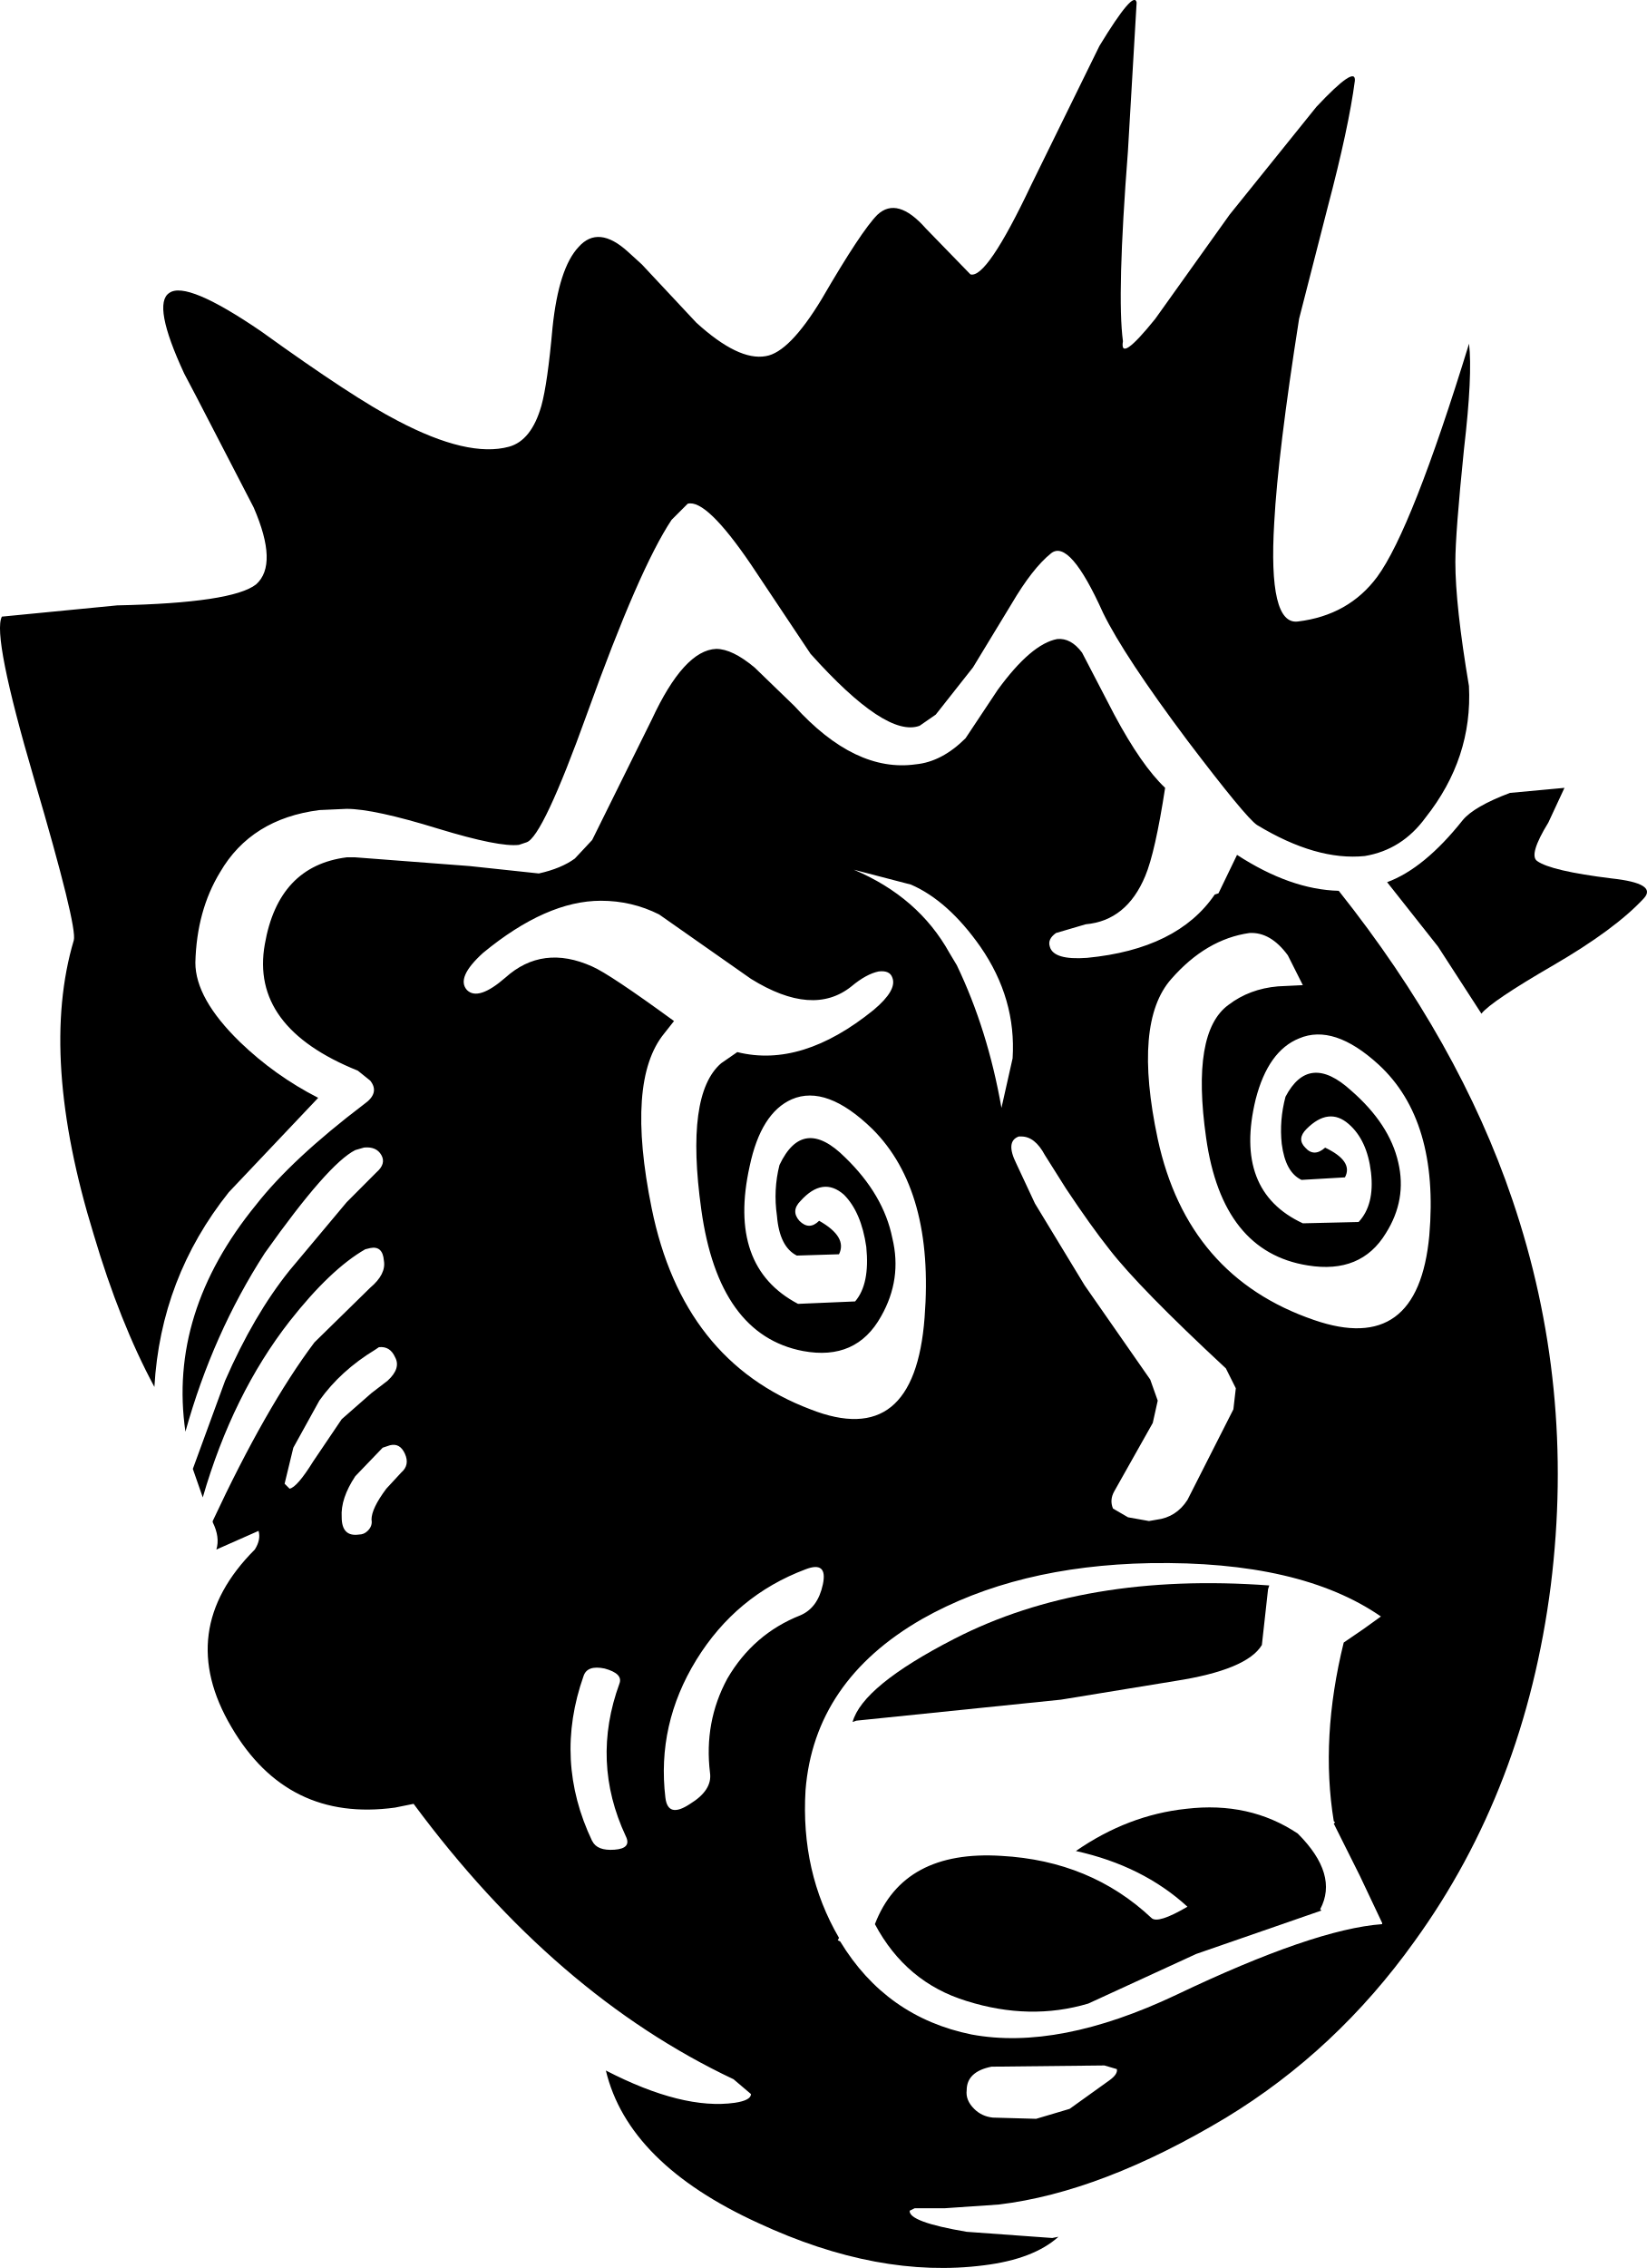
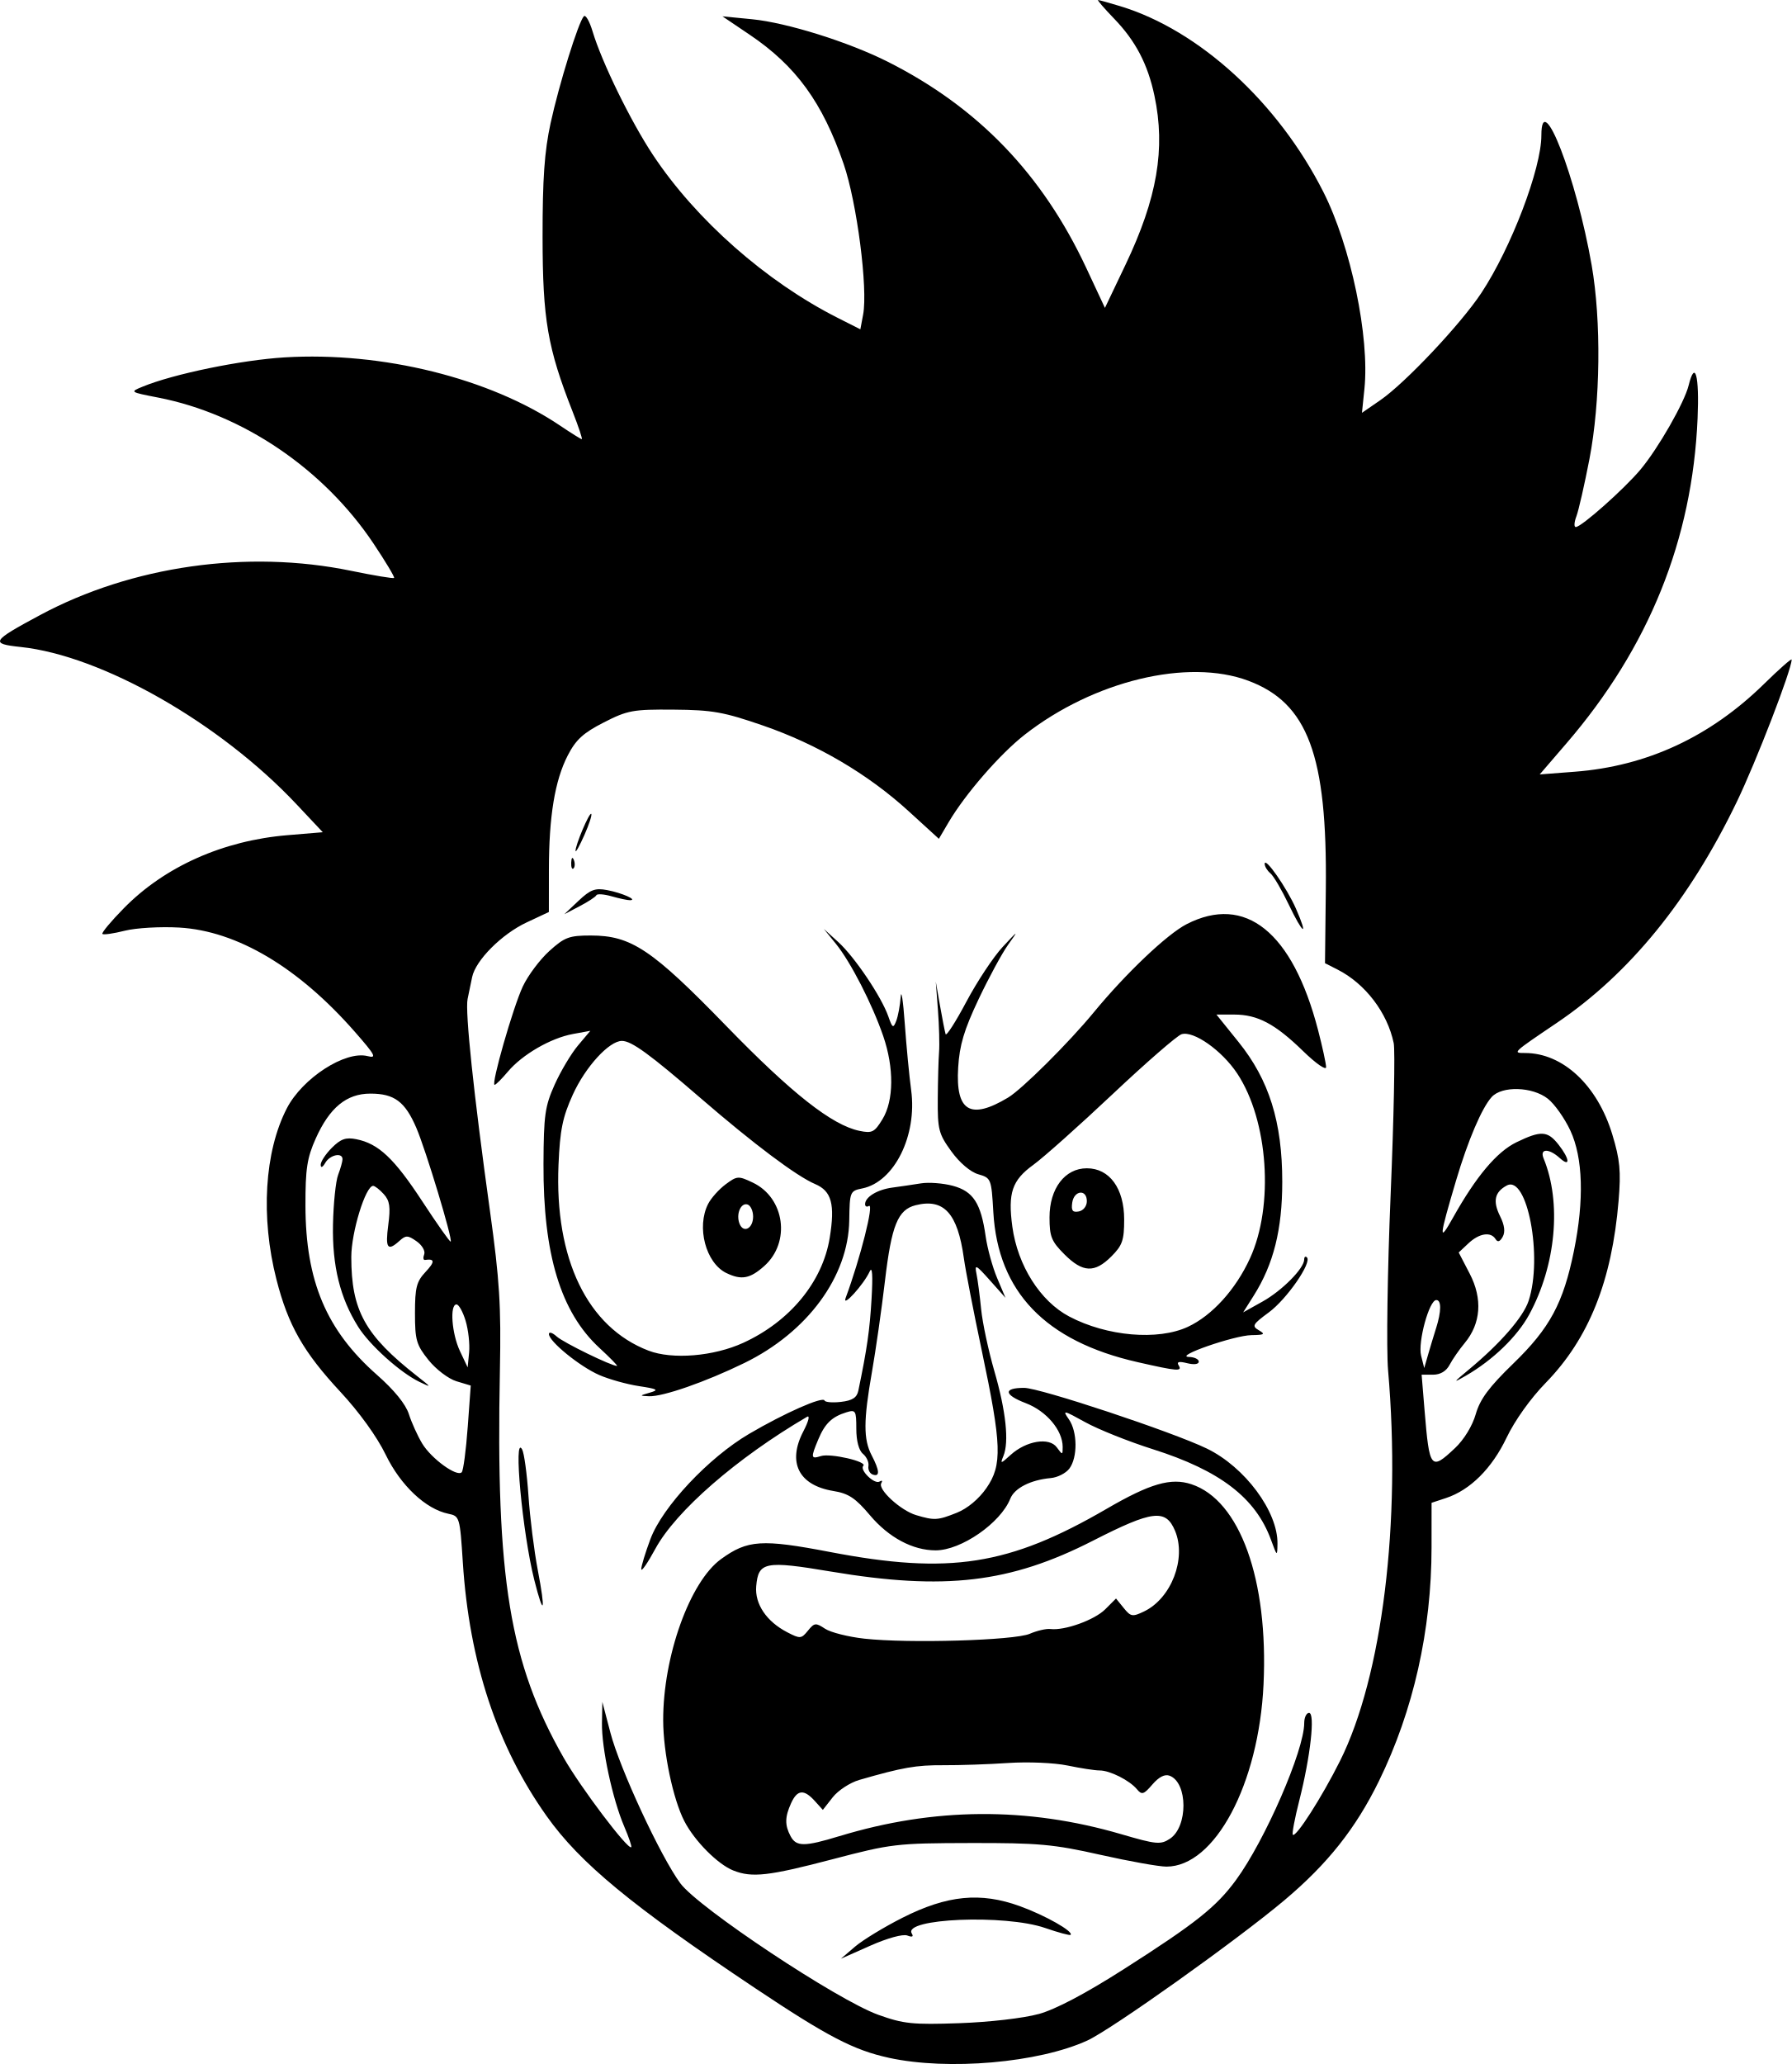
- <svg xmlns="http://www.w3.org/2000/svg" xml:space="preserve" width="66.402" height="91.414" viewBox="0 0 17.569 24.187">
-   <path d="m2.097 4.235-.132-.251q-.344-.741-.159-.86.185-.133.98.41.991.714 1.454.952.754.397 1.19.278.239-.066.345-.436.066-.239.119-.834.066-.635.278-.86.211-.238.529.053l.145.132.582.622q.45.41.741.357.252-.04.596-.608.423-.728.595-.9.212-.198.516.146l.476.49q.172.052.648-.953L11.728.49q.37-.608.397-.463l-.093 1.588q-.119 1.534-.053 2.024-.04.238.344-.238l.794-1.112.926-1.15q.423-.45.41-.278-.066.502-.29 1.349l-.305 1.19q-.225 1.43-.265 2.17-.066 1.098.252 1.058.542-.066.846-.476.37-.503.98-2.487.039.33-.054 1.125-.092.9-.092 1.203 0 .463.145 1.323.04.768-.463 1.403-.251.344-.648.41-.516.053-1.15-.331-.12-.08-.742-.9-.674-.9-.9-1.362-.357-.794-.555-.635t-.423.542l-.41.675-.397.503-.172.119q-.357.132-1.164-.768l-.635-.952q-.477-.701-.675-.648l-.172.172q-.344.516-.9 2.063-.476 1.323-.648 1.376l-.08.027q-.21.026-.86-.172-.687-.212-.978-.212l-.291.013q-.728.093-1.059.662-.25.41-.264.965 0 .384.476.847.37.357.834.595l-.953 1.006q-.728.913-.794 2.077-.37-.688-.648-1.627-.582-1.892-.212-3.136.04-.145-.423-1.72-.45-1.534-.344-1.732l1.23-.12q1.23-.026 1.482-.224.238-.212-.026-.82zM17.536 9.58q-.305.33-.966.714-.662.384-.767.516l-.463-.715-.543-.687q.397-.146.807-.662.12-.145.503-.29l.582-.054-.172.37q-.212.345-.12.41.146.106.795.186.49.053.344.212" />
-   <path d="M14.017 14.077q1.11.384 1.23-.9.106-1.23-.542-1.825-.477-.436-.847-.278-.33.133-.463.649-.238.979.503 1.323l.595-.014q.172-.185.132-.529t-.238-.516q-.212-.185-.45.053-.106.106-.013.199.093.105.212 0 .304.145.211.317l-.463.027q-.172-.08-.211-.384-.027-.251.04-.503.25-.476.7-.066.41.357.503.767.093.397-.132.754-.265.437-.834.344-.912-.145-1.084-1.362-.16-1.125.238-1.416.225-.172.529-.198l.265-.013-.16-.318q-.184-.251-.41-.238-.462.066-.833.49-.41.462-.145 1.706.317 1.468 1.667 1.931m-3.122-1.957h-.027q-.145.052-.026.29l.198.424.53.873.7 1.005.08.225-.053.238-.41.728q-.053.093-.014.185l.16.093.224.04.08-.014q.211-.026.33-.211l.49-.966.026-.225-.106-.212q-.926-.86-1.243-1.27-.199-.251-.463-.648l-.225-.357q-.106-.198-.251-.198m-.688-1.826q.33.688.476 1.521l.119-.529q.04-.635-.344-1.19-.344-.49-.74-.662l-.61-.159q.689.291 1.02.887zM6.41 9.606q-.582 0-1.257.556-.291.264-.172.396.12.12.41-.132.397-.357.926-.119.185.08.873.582l-.105.133q-.41.502-.133 1.865.331 1.627 1.694 2.143 1.11.437 1.217-.979.105-1.35-.556-2.01-.49-.477-.86-.318-.33.145-.45.714-.238 1.072.516 1.468l.609-.026q.159-.185.119-.582-.053-.37-.238-.556-.225-.198-.463.066-.106.106-.013.212.105.106.211 0 .304.172.212.357l-.45.014q-.185-.093-.212-.424-.04-.278.027-.542.251-.53.701-.08.41.397.503.86.106.437-.12.834-.264.476-.833.37-.9-.172-1.085-1.508-.172-1.23.212-1.561l.172-.119q.688.172 1.455-.45.252-.212.199-.344-.027-.08-.146-.066-.132.027-.29.159-.411.33-1.072-.08l-.98-.687q-.29-.146-.621-.146m4.789.49q.04.145.397.119.965-.093 1.362-.675l.04-.013.198-.41q.57.37 1.085.383 1.283 1.614 1.852 3.294.675 1.985.41 4.114-.277 2.17-1.455 3.797-.833 1.164-2.01 1.879-1.324.794-2.422.926l-.582.04h-.317l-.053.026q-.013.12.608.225l.913.066.066-.013q-.264.238-.793.304-1.125.146-2.408-.45-1.39-.635-1.627-1.627.82.423 1.376.344.172-.026.172-.093l-.186-.158q-1.905-.9-3.413-2.937l-.198.04q-1.151.158-1.746-.86-.609-1.032.25-1.892.067-.106.04-.199l-.45.199q.04-.132-.039-.291v-.013q.569-1.218 1.085-1.905l.595-.583q.172-.145.146-.29-.013-.16-.146-.133l-.053.013q-.37.212-.807.768-.608.78-.926 1.878l-.106-.304.344-.94q.305-.7.688-1.177l.609-.727.317-.318q.106-.092.053-.185t-.185-.08l-.093.027q-.29.146-.965 1.098-.556.86-.847 1.905-.185-1.27.754-2.42.384-.49 1.151-1.072.172-.12.066-.252l-.132-.106q-1.151-.463-.992-1.349.145-.833.873-.926h.092l1.218.093.74.079q.239-.053.384-.159l.185-.198.635-1.283q.344-.741.688-.755.172 0 .41.199l.424.41q.648.714 1.296.622.278-.027.53-.278l.343-.516q.357-.49.635-.542.146-.014.265.145l.344.662q.29.542.542.78-.106.688-.212.94-.198.476-.635.515l-.317.093q-.093.066-.066.145m1.071 6.575q-1.428.027-2.434.596-1.15.661-1.243 1.825-.053.873.357 1.575l-.013.026.026.013q.49.807 1.402.992.926.172 2.183-.423 1.469-.701 2.196-.754v-.013l-.238-.503-.278-.556.014-.013-.014-.013q-.145-.886.106-1.905l.212-.145.185-.133q-.86-.595-2.46-.569m-5.173 2.5q.026.226.264.067.238-.146.212-.33-.066-.543.185-1.006.278-.477.78-.675.186-.08.239-.33.053-.252-.185-.16-.741.278-1.165.966-.423.688-.33 1.469m-.78.463q.052.106.237.092.186-.013.12-.145-.371-.794-.067-1.627.04-.106-.158-.16-.186-.039-.225.08-.318.9.092 1.76M3.645 16.18q0 .212.185.185.053 0 .093-.04.053-.053.04-.119 0-.119.158-.33l.159-.172q.093-.08.04-.199t-.16-.092l-.078.026-.292.304q-.158.238-.145.437m-.609-.357.053.053q.08-.014.252-.291l.304-.45.317-.278.172-.132q.146-.133.08-.252-.053-.119-.172-.106l-.04.027q-.37.225-.595.542l-.278.503zm7.554 6.76.463.013.357-.106.424-.304q.092-.066.08-.12l-.133-.039-1.204.013q-.265.053-.265.252-.013.106.08.198.08.08.198.093" />
-   <path d="M9.095 18.364q.106-.384 1.085-.887 1.39-.714 3.36-.569l-.013.04-.066.595q-.159.265-.926.384l-1.217.199-2.183.224zm.238 2.156q.305-.794 1.35-.728.952.053 1.6.662.067.066.384-.12-.476-.436-1.19-.594.555-.384 1.177-.45.675-.08 1.19.264.437.437.239.807l.013.014-1.336.463-1.151.529q-.622.185-1.297-.027-.648-.198-.979-.82" />
+ <svg xmlns="http://www.w3.org/2000/svg" width="107.95mm" height="124.333mm" viewBox="0 0 107.95 124.333" version="1.1" id="svg1" xml:space="preserve">
+   <path style="fill:#000000" d="m 53.552,123.958 c -2.11,-0.459 -3.694,-1.283 -8.034,-4.18 -7.46,-4.98 -10.565,-7.541 -12.579,-10.375 -2.99,-4.209 -4.664,-9.273 -5.053,-15.288 -0.176,-2.73 -0.194,-2.788 -0.87,-2.927 -1.367,-0.281 -2.881,-1.708 -3.78,-3.564 -0.521,-1.075 -1.588,-2.555 -2.72,-3.773 -2.236,-2.404 -3.154,-4.016 -3.859,-6.774 -0.962,-3.763 -0.723,-7.704 0.626,-10.314 0.939,-1.816 3.514,-3.482 4.859,-3.145 0.577,0.145 0.479,-0.044 -0.751,-1.45 -3.408,-3.893 -7.108,-6.091 -10.594,-6.293 -1.127,-0.065 -2.603,0.021 -3.28,0.191 -0.677,0.171 -1.283,0.258 -1.347,0.194 -0.064,-0.064 0.516,-0.76 1.289,-1.547 2.465,-2.511 5.976,-4.078 9.863,-4.403 l 2.126,-0.178 -1.587,-1.688 c -4.613,-4.904 -11.717,-8.952 -16.62,-9.471 -1.853,-0.196 -1.76,-0.348 1.172,-1.921 5.528,-2.965 12.494,-3.957 18.743,-2.667 1.376,0.284 2.54,0.477 2.588,0.429 0.048,-0.048 -0.511,-0.981 -1.241,-2.074 -3.008,-4.497 -7.882,-7.799 -12.976,-8.791 -1.71,-0.333 -1.715,-0.337 -0.926,-0.66 1.866,-0.765 5.933,-1.603 8.553,-1.761 5.874,-0.355 12.358,1.254 16.603,4.118 0.658,0.444 1.241,0.808 1.296,0.808 0.055,0 -0.193,-0.744 -0.551,-1.654 -1.511,-3.84 -1.807,-5.561 -1.811,-10.517 -0.003,-3.523 0.113,-5.165 0.484,-6.868 0.51,-2.34 1.673,-6.08 2.002,-6.435 0.105,-0.114 0.342,0.296 0.527,0.912 0.556,1.857 2.303,5.428 3.642,7.447 2.588,3.902 6.811,7.626 11.115,9.802 l 1.377,0.696 0.167,-0.888 c 0.295,-1.571 -0.374,-6.747 -1.173,-9.07 -1.274,-3.706 -2.87,-5.903 -5.655,-7.782 l -1.649,-1.113 1.784,0.175 c 2.098,0.206 5.817,1.371 8.182,2.563 5.441,2.743 9.315,6.771 11.964,12.438 l 1.116,2.387 1.237,-2.594 c 1.913,-4.012 2.424,-6.991 1.746,-10.188 -0.403,-1.902 -1.136,-3.302 -2.431,-4.643 -0.597,-0.618 -1.031,-1.123 -0.965,-1.122 C 66.224,0.002 66.828,0.17 67.5,0.374 c 4.747,1.441 9.505,5.792 12.235,11.189 1.656,3.273 2.795,8.743 2.473,11.869 l -0.148,1.436 1.105,-0.761 c 1.501,-1.033 4.849,-4.585 6.089,-6.46 1.798,-2.719 3.616,-7.492 3.616,-9.492 0,-2.902 2.112,2.548 3.03,7.819 0.586,3.362 0.53,8.241 -0.133,11.676 -0.298,1.544 -0.652,3.098 -0.787,3.453 -0.135,0.355 -0.152,0.645 -0.038,0.645 0.34,0 2.923,-2.294 3.903,-3.466 1.07,-1.281 2.643,-4.03 2.898,-5.066 0.387,-1.572 0.65,-0.606 0.539,1.984 -0.312,7.31 -2.934,13.809 -7.9,19.578 l -1.612,1.873 2.113,-0.163 c 4.349,-0.335 8.153,-2.101 11.413,-5.298 0.91,-0.892 1.654,-1.547 1.654,-1.456 0,0.606 -2.134,6.138 -3.301,8.559 -2.862,5.936 -6.469,10.365 -10.854,13.328 -2.678,1.809 -2.68,1.811 -1.91,1.811 2.278,0 4.358,1.94 5.258,4.904 0.464,1.527 0.528,2.206 0.38,3.991 -0.403,4.837 -1.793,8.31 -4.394,10.977 -0.911,0.934 -1.861,2.266 -2.356,3.302 -0.884,1.852 -2.19,3.152 -3.652,3.635 l -0.867,0.286 -0.001,2.691 c -0.002,4.981 -1.094,9.828 -3.169,14.069 -1.396,2.852 -3.09,4.988 -5.693,7.178 -2.869,2.414 -10.412,7.782 -11.876,8.453 -2.939,1.346 -8.385,1.82 -11.962,1.042 z m 9.022,-2.632 c 1.039,-0.288 2.822,-1.228 5.159,-2.72 4.316,-2.754 5.545,-3.731 6.733,-5.349 1.752,-2.387 4.115,-7.818 4.115,-9.458 0,-0.338 0.131,-0.615 0.291,-0.615 0.378,0 0.086,2.623 -0.586,5.269 -0.274,1.079 -0.451,2.01 -0.392,2.069 0.186,0.186 1.748,-2.255 2.84,-4.437 2.552,-5.1 3.698,-14.395 2.9,-23.539 -0.108,-1.239 -0.039,-5.991 0.154,-10.583 0.192,-4.584 0.276,-8.692 0.185,-9.128 -0.381,-1.833 -1.714,-3.58 -3.377,-4.426 l -0.763,-0.388 0.05,-4.477 c 0.09,-8.05 -1.082,-11.195 -4.673,-12.538 -3.641,-1.362 -9.308,0.005 -13.467,3.249 -1.488,1.161 -3.583,3.572 -4.591,5.283 l -0.583,0.991 -1.821,-1.662 c -2.454,-2.24 -5.5,-4.031 -8.775,-5.161 -2.374,-0.819 -3.05,-0.939 -5.379,-0.958 -2.461,-0.02 -2.782,0.039 -4.218,0.773 -1.239,0.633 -1.679,1.037 -2.169,1.988 -0.777,1.51 -1.133,3.67 -1.135,6.895 l -0.002,2.534 -1.34,0.628 c -1.5,0.703 -3.072,2.279 -3.283,3.292 -0.076,0.367 -0.2,0.962 -0.274,1.321 -0.157,0.757 0.366,5.71 1.349,12.776 0.58,4.171 0.675,5.696 0.598,9.59 -0.249,12.56 0.583,17.622 3.838,23.334 1.024,1.797 3.885,5.584 4.076,5.393 0.043,-0.043 -0.148,-0.603 -0.424,-1.247 -0.704,-1.642 -1.368,-4.729 -1.341,-6.234 l 0.023,-1.271 0.485,1.852 c 0.569,2.176 3.016,7.448 4.211,9.073 1.083,1.473 9.461,7.038 11.928,7.923 1.53,0.549 2.069,0.605 4.895,0.506 1.797,-0.063 3.864,-0.302 4.763,-0.551 z m -11.064,-4.057 c 0.463,-0.398 1.755,-1.185 2.87,-1.748 2.689,-1.358 4.695,-1.556 7.067,-0.697 1.526,0.553 3.256,1.532 3.057,1.731 -0.046,0.046 -0.738,-0.141 -1.537,-0.417 -2.416,-0.834 -8.593,-0.577 -8.03,0.334 0.12,0.194 0.026,0.235 -0.271,0.121 -0.263,-0.101 -1.197,0.156 -2.226,0.612 l -1.773,0.786 z m -7.324,-4.591 c -0.941,-0.373 -2.338,-1.78 -2.953,-2.973 -0.68,-1.32 -1.27,-4.125 -1.275,-6.069 -0.011,-3.85 1.604,-8.356 3.486,-9.719 1.6,-1.159 2.455,-1.215 6.57,-0.426 7.193,1.378 10.778,0.818 16.663,-2.602 2.625,-1.525 3.875,-1.887 5.108,-1.48 2.92,0.964 4.642,5.742 4.345,12.055 -0.283,6.013 -2.933,10.984 -5.854,10.979 -0.451,-7.4e-4 -2.25,-0.323 -3.996,-0.716 -2.808,-0.632 -3.711,-0.714 -7.805,-0.705 -4.468,0.01 -4.76,0.044 -8.33,0.981 -3.834,1.006 -4.836,1.12 -5.957,0.675 z m 6.388,-2.069 c 5.696,-1.737 11.31,-1.777 16.973,-0.122 2.124,0.621 2.38,0.645 2.939,0.279 1.098,-0.72 1.09,-3.374 -0.011,-3.797 -0.291,-0.112 -0.647,0.068 -1.04,0.524 -0.523,0.609 -0.638,0.644 -0.931,0.291 -0.447,-0.539 -1.631,-1.135 -2.252,-1.134 -0.276,3.4e-4 -1.145,-0.133 -1.93,-0.297 -0.793,-0.165 -2.381,-0.233 -3.572,-0.153 -1.179,0.08 -2.938,0.14 -3.908,0.134 -1.641,-0.01 -2.46,0.133 -5.069,0.887 -0.556,0.161 -1.277,0.632 -1.603,1.048 l -0.592,0.756 -0.489,-0.54 c -0.65,-0.719 -1.051,-0.681 -1.423,0.134 -0.379,0.832 -0.387,1.328 -0.033,1.989 0.343,0.642 0.832,0.642 2.939,-9.5e-4 z m 11.471,-12.192 c 0.437,-0.188 0.996,-0.317 1.242,-0.287 0.856,0.106 2.659,-0.542 3.305,-1.188 l 0.65,-0.65 0.464,0.573 c 0.426,0.526 0.527,0.542 1.228,0.205 1.64,-0.789 2.562,-3.185 1.866,-4.852 -0.56,-1.339 -1.351,-1.244 -4.954,0.595 -4.984,2.544 -8.927,3.008 -15.787,1.855 -3.964,-0.666 -4.369,-0.586 -4.496,0.884 -0.093,1.071 0.621,2.128 1.873,2.775 0.775,0.401 0.844,0.395 1.243,-0.097 0.388,-0.479 0.472,-0.488 1.03,-0.118 0.334,0.222 1.401,0.491 2.372,0.599 2.66,0.296 9.035,0.107 9.966,-0.294 z m -29.856,-3.251 c -0.713,-2.839 -1.27,-8.825 -0.731,-7.857 0.122,0.218 0.293,1.471 0.382,2.783 0.088,1.313 0.341,3.328 0.561,4.479 0.489,2.555 0.367,2.897 -0.212,0.594 z m 6.447,-0.637 c -0.004,-0.176 0.245,-0.994 0.553,-1.818 0.728,-1.946 3.502,-4.902 5.949,-6.338 2.13,-1.25 4.444,-2.273 4.542,-2.008 0.039,0.105 0.486,0.142 0.994,0.082 0.684,-0.08 0.955,-0.255 1.042,-0.674 0.524,-2.518 0.686,-3.644 0.797,-5.536 0.083,-1.419 0.044,-1.991 -0.113,-1.645 -0.358,0.786 -1.692,2.252 -1.446,1.587 0.885,-2.388 1.73,-5.739 1.395,-5.532 -0.124,0.077 -0.226,0.028 -0.226,-0.108 0,-0.431 0.735,-0.879 1.64,-1 0.481,-0.064 1.259,-0.179 1.73,-0.255 0.471,-0.076 1.333,-0.01 1.916,0.147 1.23,0.331 1.693,1.044 1.978,3.044 0.104,0.728 0.415,1.859 0.692,2.514 l 0.504,1.191 -0.943,-1.058 c -0.84,-0.943 -0.928,-0.986 -0.807,-0.397 0.075,0.364 0.202,1.33 0.283,2.146 0.081,0.817 0.44,2.494 0.797,3.728 0.697,2.406 0.894,4.254 0.545,5.106 -0.202,0.491 -0.171,0.487 0.433,-0.062 0.94,-0.854 2.325,-1.082 2.781,-0.458 0.345,0.472 0.357,0.471 0.356,-0.025 -0.002,-1.003 -0.976,-2.158 -2.22,-2.634 -1.329,-0.507 -1.376,-0.923 -0.104,-0.923 0.947,0 8.932,2.651 11.005,3.654 2.296,1.111 4.292,3.798 4.261,5.738 -0.013,0.776 -0.021,0.771 -0.392,-0.241 -0.927,-2.531 -3.069,-4.172 -7.124,-5.457 -1.455,-0.461 -3.283,-1.192 -4.062,-1.623 -1.332,-0.737 -1.391,-0.748 -0.992,-0.178 0.523,0.747 0.538,2.301 0.028,2.974 -0.209,0.276 -0.711,0.531 -1.116,0.567 -1.212,0.109 -2.186,0.604 -2.44,1.241 -0.585,1.468 -2.962,3.114 -4.498,3.114 -1.379,0 -2.825,-0.772 -3.954,-2.111 -0.878,-1.041 -1.291,-1.315 -2.209,-1.466 -2.091,-0.343 -2.784,-1.721 -1.807,-3.594 0.313,-0.601 0.41,-0.983 0.221,-0.873 -4.236,2.481 -7.905,5.674 -9.142,7.955 -0.46,0.849 -0.84,1.399 -0.844,1.223 z m 19.015,-3.403 c 0.644,-0.258 1.325,-0.827 1.785,-1.49 0.961,-1.387 0.92,-2.589 -0.283,-8.279 -0.492,-2.328 -0.977,-4.829 -1.078,-5.557 -0.375,-2.715 -1.203,-3.627 -2.907,-3.199 -1.071,0.269 -1.451,1.204 -1.847,4.555 -0.205,1.728 -0.558,4.2 -0.785,5.492 -0.515,2.928 -0.519,4.057 -0.015,5.023 0.482,0.924 0.504,1.308 0.065,1.155 -0.182,-0.064 -0.299,-0.296 -0.261,-0.516 0.038,-0.22 -0.111,-0.55 -0.331,-0.733 -0.248,-0.205 -0.4,-0.781 -0.4,-1.508 0,-1.097 -0.04,-1.164 -0.595,-0.994 -0.872,0.267 -1.295,0.675 -1.695,1.631 -0.466,1.114 -0.452,1.199 0.16,1.005 0.571,-0.181 2.807,0.333 2.553,0.587 -0.246,0.246 0.671,1.138 0.976,0.949 0.149,-0.092 0.196,-0.048 0.106,0.098 -0.227,0.367 1.164,1.645 2.094,1.923 1.107,0.331 1.304,0.32 2.458,-0.142 z m -18.493,-7.236 c 0.563,-0.163 0.465,-0.221 -0.661,-0.392 -0.728,-0.111 -1.805,-0.412 -2.395,-0.67 -1.174,-0.514 -3.029,-2.024 -3.029,-2.466 0,-0.153 0.212,-0.086 0.472,0.149 0.405,0.366 3.285,1.772 3.631,1.772 0.065,0 -0.412,-0.489 -1.06,-1.087 -2.333,-2.151 -3.394,-5.639 -3.37,-11.084 0.013,-2.937 0.089,-3.472 0.674,-4.777 0.363,-0.809 0.995,-1.869 1.404,-2.355 l 0.745,-0.885 -1.05,0.192 c -1.335,0.244 -3.05,1.237 -3.915,2.264 -0.37,0.439 -0.731,0.799 -0.803,0.799 -0.229,0 1.113,-4.679 1.699,-5.927 0.311,-0.661 1.03,-1.622 1.598,-2.135 0.92,-0.832 1.194,-0.934 2.497,-0.934 2.434,0 3.68,0.832 8.169,5.455 3.939,4.057 6.368,5.969 8.019,6.312 0.764,0.159 0.907,0.086 1.388,-0.702 0.686,-1.124 0.703,-3.094 0.045,-5.006 -0.665,-1.933 -1.962,-4.461 -2.85,-5.557 l -0.729,-0.899 0.873,0.794 c 0.988,0.899 2.601,3.296 3.013,4.477 0.246,0.704 0.296,0.733 0.476,0.272 0.111,-0.284 0.231,-0.932 0.268,-1.442 0.036,-0.509 0.147,0.205 0.246,1.587 0.099,1.382 0.273,3.195 0.386,4.028 0.371,2.732 -1.017,5.525 -2.94,5.915 -0.746,0.151 -0.764,0.195 -0.79,1.919 -0.051,3.39 -2.517,6.744 -6.325,8.601 -2.334,1.139 -4.913,2.036 -5.745,2 -0.584,-0.025 -0.582,-0.033 0.058,-0.218 z m 5.625,-3 c 2.811,-1.287 4.777,-3.673 5.208,-6.322 0.33,-2.028 0.116,-2.819 -0.878,-3.241 -1.118,-0.475 -3.697,-2.41 -6.902,-5.178 -3.072,-2.653 -4.162,-3.446 -4.739,-3.446 -0.769,0 -2.201,1.565 -2.958,3.234 -0.618,1.362 -0.773,2.121 -0.863,4.224 -0.243,5.684 1.746,9.792 5.422,11.2 1.438,0.551 3.926,0.346 5.71,-0.471 z m -1.016,-4.202 c -1.245,-0.604 -1.817,-2.773 -1.099,-4.17 0.18,-0.35 0.653,-0.878 1.052,-1.175 0.692,-0.514 0.768,-0.518 1.642,-0.102 1.924,0.918 2.29,3.589 0.688,5.021 -0.858,0.767 -1.378,0.863 -2.282,0.425 z m 1.609,-3.401 c 0,-0.34 -0.149,-0.667 -0.331,-0.728 -0.406,-0.135 -0.71,0.576 -0.491,1.146 0.233,0.607 0.822,0.306 0.822,-0.419 z m 23.151,8.763 c -5.544,-1.261 -8.399,-4.232 -8.677,-9.028 -0.117,-2.018 -0.135,-2.063 -0.908,-2.286 -0.47,-0.136 -1.125,-0.692 -1.621,-1.377 -0.766,-1.057 -0.832,-1.313 -0.819,-3.175 0.008,-1.114 0.043,-2.382 0.078,-2.819 0.035,-0.437 0.005,-1.568 -0.067,-2.514 l -0.131,-1.72 0.256,1.455 c 0.141,0.8 0.292,1.569 0.336,1.709 0.044,0.139 0.608,-0.74 1.253,-1.955 0.645,-1.214 1.628,-2.698 2.184,-3.296 0.959,-1.031 0.977,-1.039 0.336,-0.144 -0.372,0.519 -1.178,2.007 -1.793,3.307 -0.869,1.839 -1.141,2.749 -1.223,4.103 -0.161,2.638 0.73,3.174 3.008,1.807 0.843,-0.506 3.653,-3.3 5.162,-5.134 1.936,-2.352 4.416,-4.707 5.594,-5.312 3.54,-1.818 6.382,0.469 7.918,6.371 0.265,1.019 0.484,2.027 0.487,2.24 0.003,0.215 -0.613,-0.213 -1.385,-0.964 -1.687,-1.642 -2.743,-2.202 -4.153,-2.202 h -1.07 l 1.33,1.651 c 1.845,2.289 2.636,4.819 2.636,8.425 0,2.872 -0.524,4.962 -1.717,6.852 l -0.639,1.012 1.169,-0.653 c 1.18,-0.659 2.509,-2.002 2.509,-2.534 0,-0.159 0.074,-0.214 0.164,-0.124 0.312,0.312 -1.218,2.52 -2.297,3.313 -0.977,0.719 -1.035,0.823 -0.599,1.076 0.407,0.237 0.339,0.282 -0.444,0.293 -1.039,0.014 -4.707,1.291 -3.77,1.313 0.327,0.008 0.595,0.135 0.595,0.283 0,0.16 -0.286,0.198 -0.701,0.094 -0.493,-0.124 -0.645,-0.086 -0.514,0.127 0.237,0.384 -0.044,0.362 -2.49,-0.194 z m 3.043,-2.123 c 1.46,-0.679 2.879,-2.242 3.744,-4.127 1.457,-3.174 1.103,-8.306 -0.769,-11.132 -0.919,-1.387 -2.633,-2.596 -3.356,-2.367 -0.266,0.084 -2.134,1.708 -4.152,3.609 -2.018,1.901 -4.169,3.818 -4.78,4.261 -1.279,0.926 -1.538,1.69 -1.262,3.722 0.318,2.34 1.683,4.495 3.432,5.415 2.266,1.192 5.337,1.459 7.144,0.619 z m -7.435,-4.365 c -0.784,-0.784 -0.9,-1.07 -0.9,-2.229 0,-1.74 0.926,-2.957 2.249,-2.957 1.366,0 2.249,1.211 2.249,3.083 0,1.256 -0.106,1.561 -0.773,2.229 -1.008,1.008 -1.722,0.976 -2.825,-0.126 z m 1.349,-3.205 c 0,-0.74 -0.775,-0.658 -0.881,0.093 -0.068,0.48 0.021,0.598 0.397,0.526 0.276,-0.053 0.484,-0.32 0.484,-0.619 z m 12.163,-17.872 c -0.42,-0.879 -0.917,-1.725 -1.106,-1.881 -0.188,-0.156 -0.342,-0.411 -0.342,-0.567 0,-0.465 1.335,1.449 1.885,2.701 0.773,1.763 0.432,1.566 -0.437,-0.252 z m -42.791,-0.221 c 0.716,-0.676 1,-0.782 1.72,-0.647 0.887,0.167 1.864,0.597 1.39,0.611 -0.146,0.004 -0.646,-0.101 -1.11,-0.234 -0.464,-0.133 -0.88,-0.163 -0.924,-0.066 -0.044,0.097 -0.497,0.394 -1.007,0.66 l -0.926,0.485 z m -0.44,-2.299 c 0.013,-0.308 0.075,-0.371 0.16,-0.16 0.076,0.191 0.067,0.419 -0.021,0.507 -0.088,0.088 -0.15,-0.068 -0.139,-0.347 z m 0.262,-0.7 c -0.03,-0.313 0.832,-2.352 0.946,-2.238 0.058,0.058 -0.128,0.628 -0.411,1.268 -0.284,0.64 -0.524,1.076 -0.535,0.97 z m -6.498,34.717 0.183,-2.517 -0.865,-0.261 c -0.477,-0.144 -1.231,-0.717 -1.68,-1.277 -0.732,-0.913 -0.815,-1.202 -0.815,-2.823 0,-1.547 0.092,-1.904 0.641,-2.489 0.571,-0.608 0.561,-0.806 -0.037,-0.717 -0.104,0.015 -0.126,-0.137 -0.048,-0.338 0.077,-0.201 -0.129,-0.555 -0.458,-0.785 -0.529,-0.37 -0.648,-0.374 -1.031,-0.028 -0.722,0.654 -0.864,0.452 -0.676,-0.962 0.143,-1.081 0.089,-1.454 -0.272,-1.852 -0.248,-0.274 -0.536,-0.498 -0.639,-0.498 -0.458,0 -1.317,2.794 -1.317,4.284 0,3.223 0.824,4.713 3.969,7.178 0.884,0.693 0.89,0.709 0.132,0.343 -1.152,-0.556 -2.992,-2.209 -3.684,-3.311 -1.094,-1.741 -1.571,-3.674 -1.52,-6.164 0.026,-1.265 0.165,-2.612 0.31,-2.994 0.145,-0.382 0.264,-0.805 0.264,-0.941 0,-0.426 -0.755,-0.269 -1.037,0.216 -0.163,0.279 -0.273,0.327 -0.278,0.12 -0.004,-0.189 0.298,-0.648 0.671,-1.022 0.538,-0.538 0.845,-0.646 1.477,-0.519 1.339,0.268 2.281,1.156 3.982,3.755 0.896,1.368 1.662,2.454 1.703,2.413 0.131,-0.131 -1.497,-5.521 -2.072,-6.856 -0.679,-1.579 -1.324,-2.059 -2.767,-2.059 -1.435,0 -2.459,0.842 -3.293,2.706 -0.523,1.168 -0.623,1.825 -0.619,4.041 0.008,4.549 1.261,7.512 4.311,10.197 1.038,0.914 1.729,1.763 1.92,2.362 0.164,0.514 0.526,1.313 0.804,1.774 0.547,0.908 2.095,2.032 2.381,1.728 0.097,-0.103 0.258,-1.32 0.359,-2.704 z m 59.48,1.257 c 0.547,-0.516 1.053,-1.342 1.256,-2.051 0.261,-0.908 0.795,-1.628 2.272,-3.059 2.197,-2.13 3.005,-3.633 3.645,-6.782 0.622,-3.056 0.546,-5.606 -0.216,-7.242 -0.344,-0.739 -0.954,-1.602 -1.356,-1.918 -0.93,-0.732 -2.766,-0.787 -3.386,-0.102 -0.594,0.657 -1.43,2.617 -2.145,5.028 -1.03,3.474 -1.057,3.796 -0.186,2.241 1.393,-2.488 2.644,-3.975 3.828,-4.547 1.478,-0.716 1.874,-0.693 2.535,0.148 0.678,0.862 0.721,1.393 0.065,0.799 -0.651,-0.589 -1.216,-0.574 -0.969,0.025 1.096,2.656 0.747,6.446 -0.869,9.413 -0.721,1.324 -2.186,2.738 -3.813,3.679 -0.803,0.465 -0.788,0.433 0.181,-0.371 1.904,-1.581 3.275,-3.158 3.599,-4.138 0.865,-2.621 -0.079,-7.609 -1.315,-6.948 -0.734,0.393 -0.854,0.946 -0.402,1.852 0.268,0.537 0.319,0.946 0.155,1.238 -0.167,0.298 -0.303,0.342 -0.429,0.138 -0.286,-0.463 -0.986,-0.354 -1.633,0.254 l -0.588,0.552 0.664,1.279 c 0.784,1.511 0.676,2.998 -0.301,4.174 -0.329,0.395 -0.738,0.986 -0.911,1.314 -0.202,0.384 -0.557,0.595 -1,0.595 h -0.686 l 0.18,2.183 c 0.29,3.508 0.375,3.612 1.824,2.245 z m -59.604,-7.669 c -0.163,-0.546 -0.411,-0.992 -0.551,-0.992 -0.418,0 -0.287,1.764 0.209,2.813 l 0.463,0.979 0.088,-0.904 c 0.048,-0.497 -0.046,-1.351 -0.209,-1.896 z m 58.469,0.444 c 0.323,-1.022 0.329,-1.701 0.013,-1.701 -0.426,0 -1.118,2.531 -0.915,3.344 l 0.189,0.753 0.228,-0.792 c 0.125,-0.435 0.343,-1.157 0.484,-1.604 z" />
</svg>
